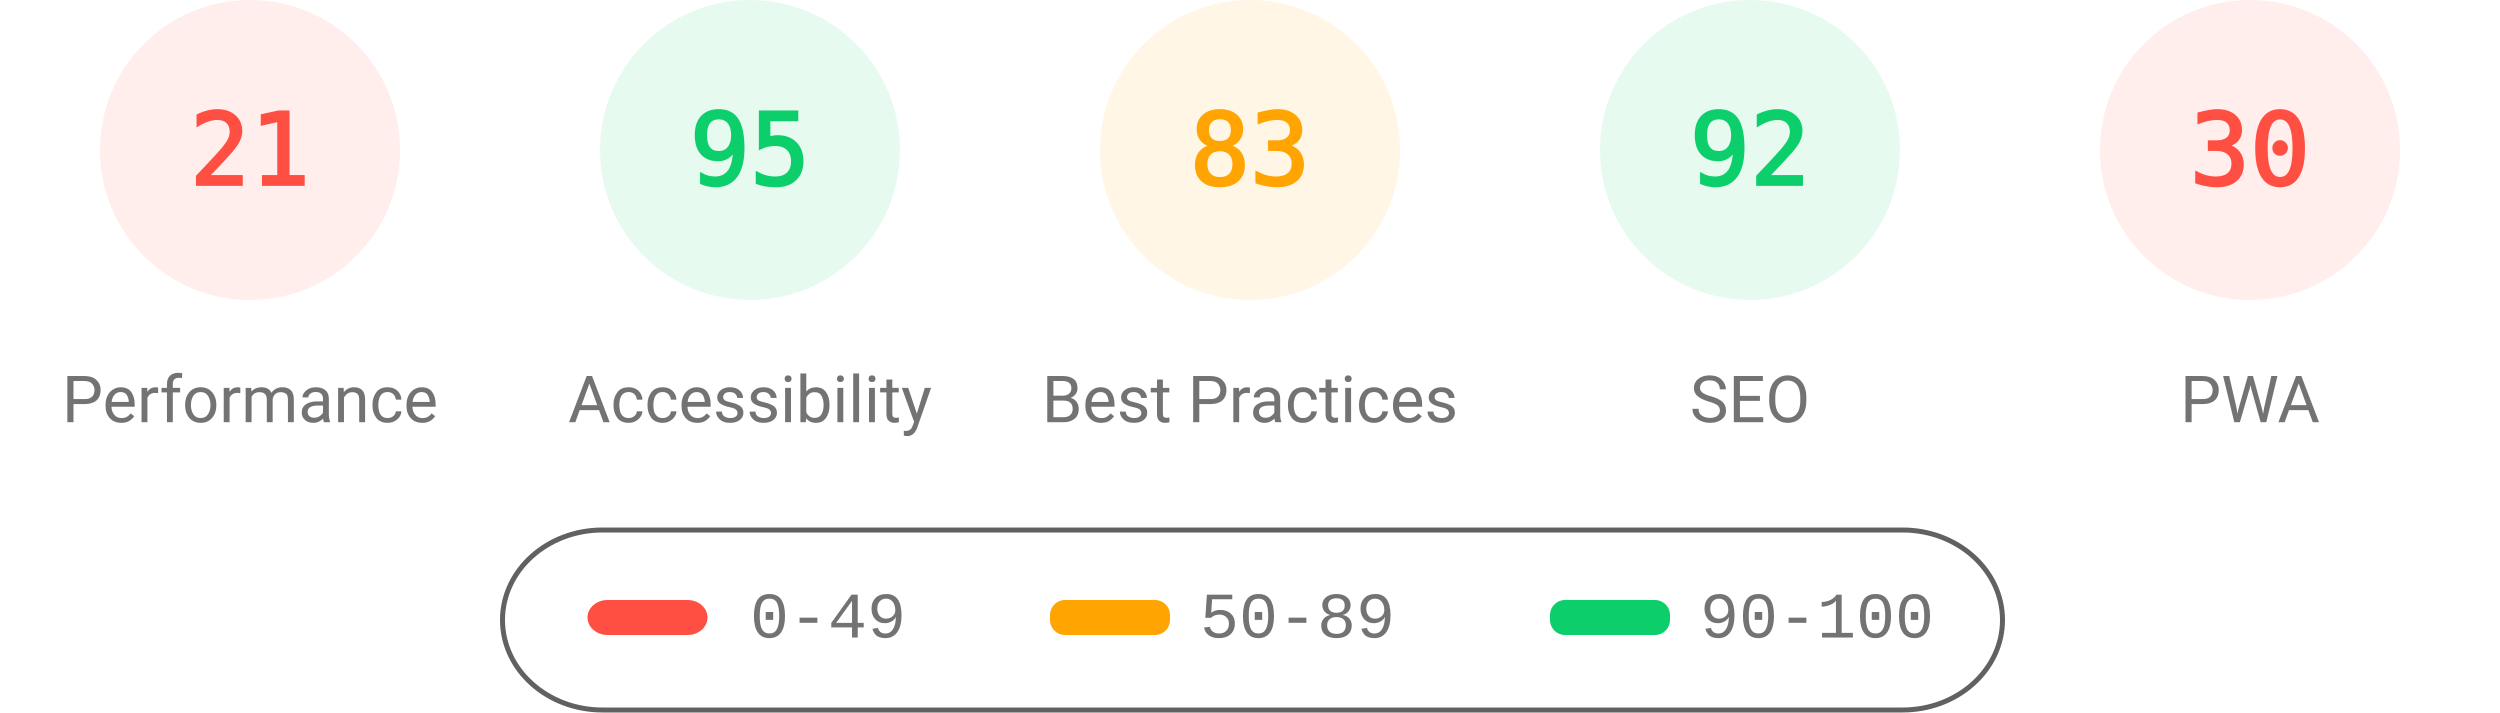
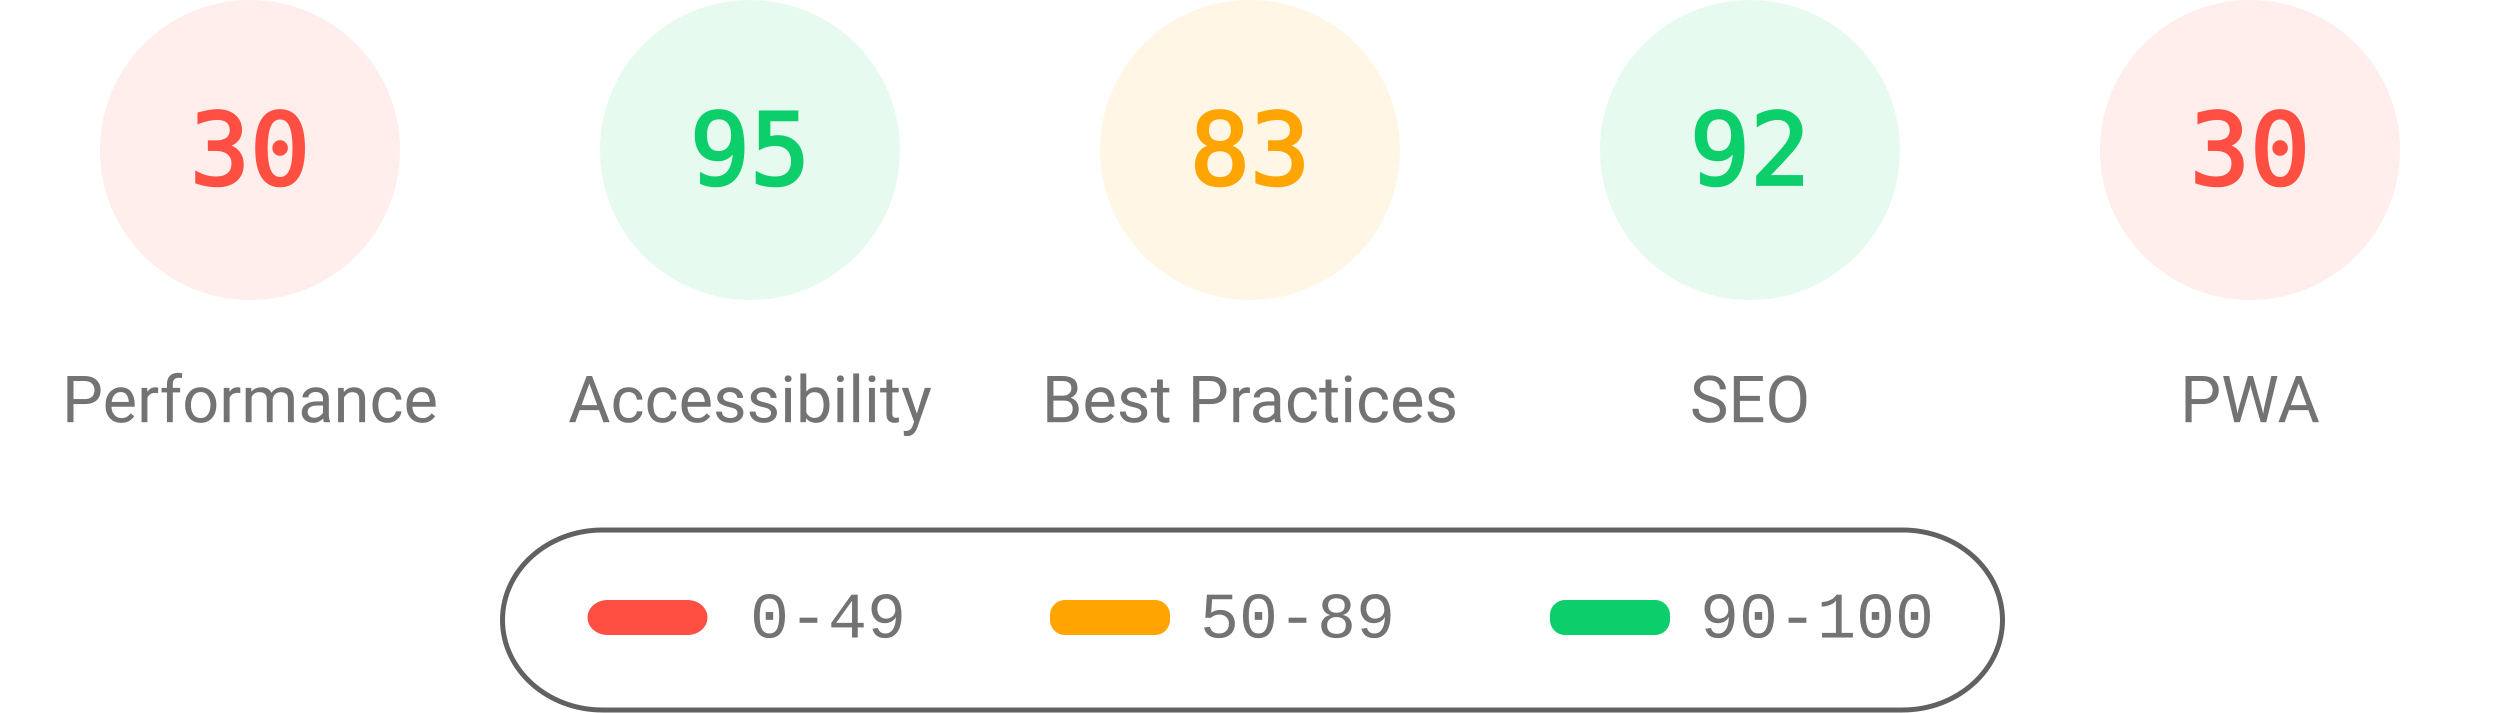
<svg xmlns="http://www.w3.org/2000/svg" fill="none" width="1000" height="285">
  <style>.gauge-base{opacity:.1}.gauge-arc{fill:none;animation-delay:250ms;stroke-linecap:round;transform:rotate(-90deg);transform-origin:100px 60px;animation:load-gauge 1s ease forwards}.guage-text{font-size:40px;font-family:monospace;text-align:center}.guage-red{color:#ff4e42;fill:#ff4e42;stroke:#ff4e42}.guage-orange{color:#ffa400;fill:#ffa400;stroke:#ffa400}.guage-green{color:#0cce6b;fill:#0cce6b;stroke:#0cce6b}.guage-undefined{color:#5c5c5c;fill:#5c5c5c;stroke:#5c5c5c}.guage-title{color:#737373;fill:#737373;stroke:none;font-size:26px;line-height:26px;font-family:Roboto,Halvetica,Arial,sans-serif}@keyframes load-gauge{from{stroke-dasharray:0 352.858}}</style>
  <svg class="guage-div guage-perf guage-red" viewBox="0 0 200 200" width="200" height="200">
    <circle class="gauge-base" r="56" cx="100" cy="60" stroke-width="8" />
-     <circle class="gauge-arc guage-arc-1" r="56" cx="100" cy="60" stroke-width="8" style="stroke-dasharray:73.89,351.858" />
-     <text class="guage-text" x="100" y="60" alignment-baseline="central" dominant-baseline="central" text-anchor="middle">21</text>
+     <circle class="gauge-arc guage-arc-1" r="56" cx="100" cy="60" stroke-width="8" style="stroke-dasharray:105.557,351.858" />
+     <text class="guage-text" x="100" y="60" alignment-baseline="central" dominant-baseline="central" text-anchor="middle">30</text>
    <text class="guage-title" x="100" y="160" alignment-baseline="central" dominant-baseline="central" text-anchor="middle">Performance</text>
  </svg>
  <svg class="guage-div guage-acc guage-green" viewBox="0 0 200 200" width="200" height="200" x="200">
    <circle class="gauge-base" r="56" cx="100" cy="60" stroke-width="8" />
    <circle class="gauge-arc guage-arc-2" r="56" cx="100" cy="60" stroke-width="8" style="stroke-dasharray:334.265,351.858" />
    <text class="guage-text" x="100" y="60" alignment-baseline="central" dominant-baseline="central" text-anchor="middle">95</text>
    <text class="guage-title" x="100" y="160" alignment-baseline="central" dominant-baseline="central" text-anchor="middle">Accessibility</text>
  </svg>
  <svg class="guage-div guage-best guage-orange" viewBox="0 0 200 200" width="200" height="200" x="400">
    <circle class="gauge-base" r="56" cx="100" cy="60" stroke-width="8" />
    <circle class="gauge-arc guage-arc-3" r="56" cx="100" cy="60" stroke-width="8" style="stroke-dasharray:292.042,351.858" />
    <text class="guage-text" x="100" y="60" alignment-baseline="central" dominant-baseline="central" text-anchor="middle">83</text>
    <text class="guage-title" x="100" y="160" alignment-baseline="central" dominant-baseline="central" text-anchor="middle">Best Practices</text>
  </svg>
  <svg class="guage-div guage-seo guage-green" viewBox="0 0 200 200" width="200" height="200" x="600">
    <circle class="gauge-base" r="56" cx="100" cy="60" stroke-width="8" />
    <circle class="gauge-arc guage-arc-4" r="56" cx="100" cy="60" stroke-width="8" style="stroke-dasharray:323.709,351.858" />
    <text class="guage-text" x="100" y="60" alignment-baseline="central" dominant-baseline="central" text-anchor="middle">92</text>
    <text class="guage-title" x="100" y="160" alignment-baseline="central" dominant-baseline="central" text-anchor="middle">SEO</text>
  </svg>
  <svg class="guage-div guage-pwa guage-red" viewBox="0 0 200 200" width="200" height="200" x="800">
    <circle class="gauge-base" r="56" cx="100" cy="60" stroke-width="8" />
    <circle class="gauge-arc guage-arc-4" r="56" cx="100" cy="60" stroke-width="8" style="stroke-dasharray:105.557,351.858" />
    <text class="guage-text" x="100" y="60" alignment-baseline="central" dominant-baseline="central" text-anchor="middle">30</text>
    <text class="guage-title" x="100" y="160" alignment-baseline="central" dominant-baseline="central" text-anchor="middle">PWA</text>
  </svg>
  <svg width="604" height="76" x="200" y="210">
    <path fill="none" id="canvas_background" d="M-1-1h604v80H-1z" />
    <rect fill-opacity="0" stroke="#616161" stroke-width="2" rx="40" id="svg_2" height="72" width="600" y="2" x="1" fill="#000" />
    <rect stroke="#000" rx="8" id="svg_3" height="14" width="48" y="30" x="35" stroke-opacity="null" stroke-width="0" fill="#ff4e42" />
    <rect stroke="#000" rx="6" id="svg_4" height="14" width="48" y="30" x="220" stroke-opacity="null" stroke-width="0" fill="#ffa400" />
    <rect stroke="#000" rx="6" id="svg_5" height="14" width="48" y="30" x="420" stroke-opacity="null" stroke-width="0" fill="#0cce6b" />
    <text xml:space="preserve" text-anchor="start" font-family="'Courier New', Courier, monospace" font-size="26" id="svg_6" y="45" x="100" stroke-opacity="null" stroke-width="0" stroke="#000" fill="#737373">0-49</text>
    <text xml:space="preserve" text-anchor="start" font-family="'Courier New', Courier, monospace" font-size="26" id="svg_7" y="45" x="280" stroke-opacity="null" stroke-width="0" stroke="#000" fill="#737373">50-89</text>
    <text xml:space="preserve" text-anchor="start" font-family="'Courier New', Courier, monospace" font-size="26" id="svg_8" y="45" x="480" stroke-opacity="null" stroke-width="0" stroke="#000" fill="#737373">90-100</text>
  </svg>
</svg>
